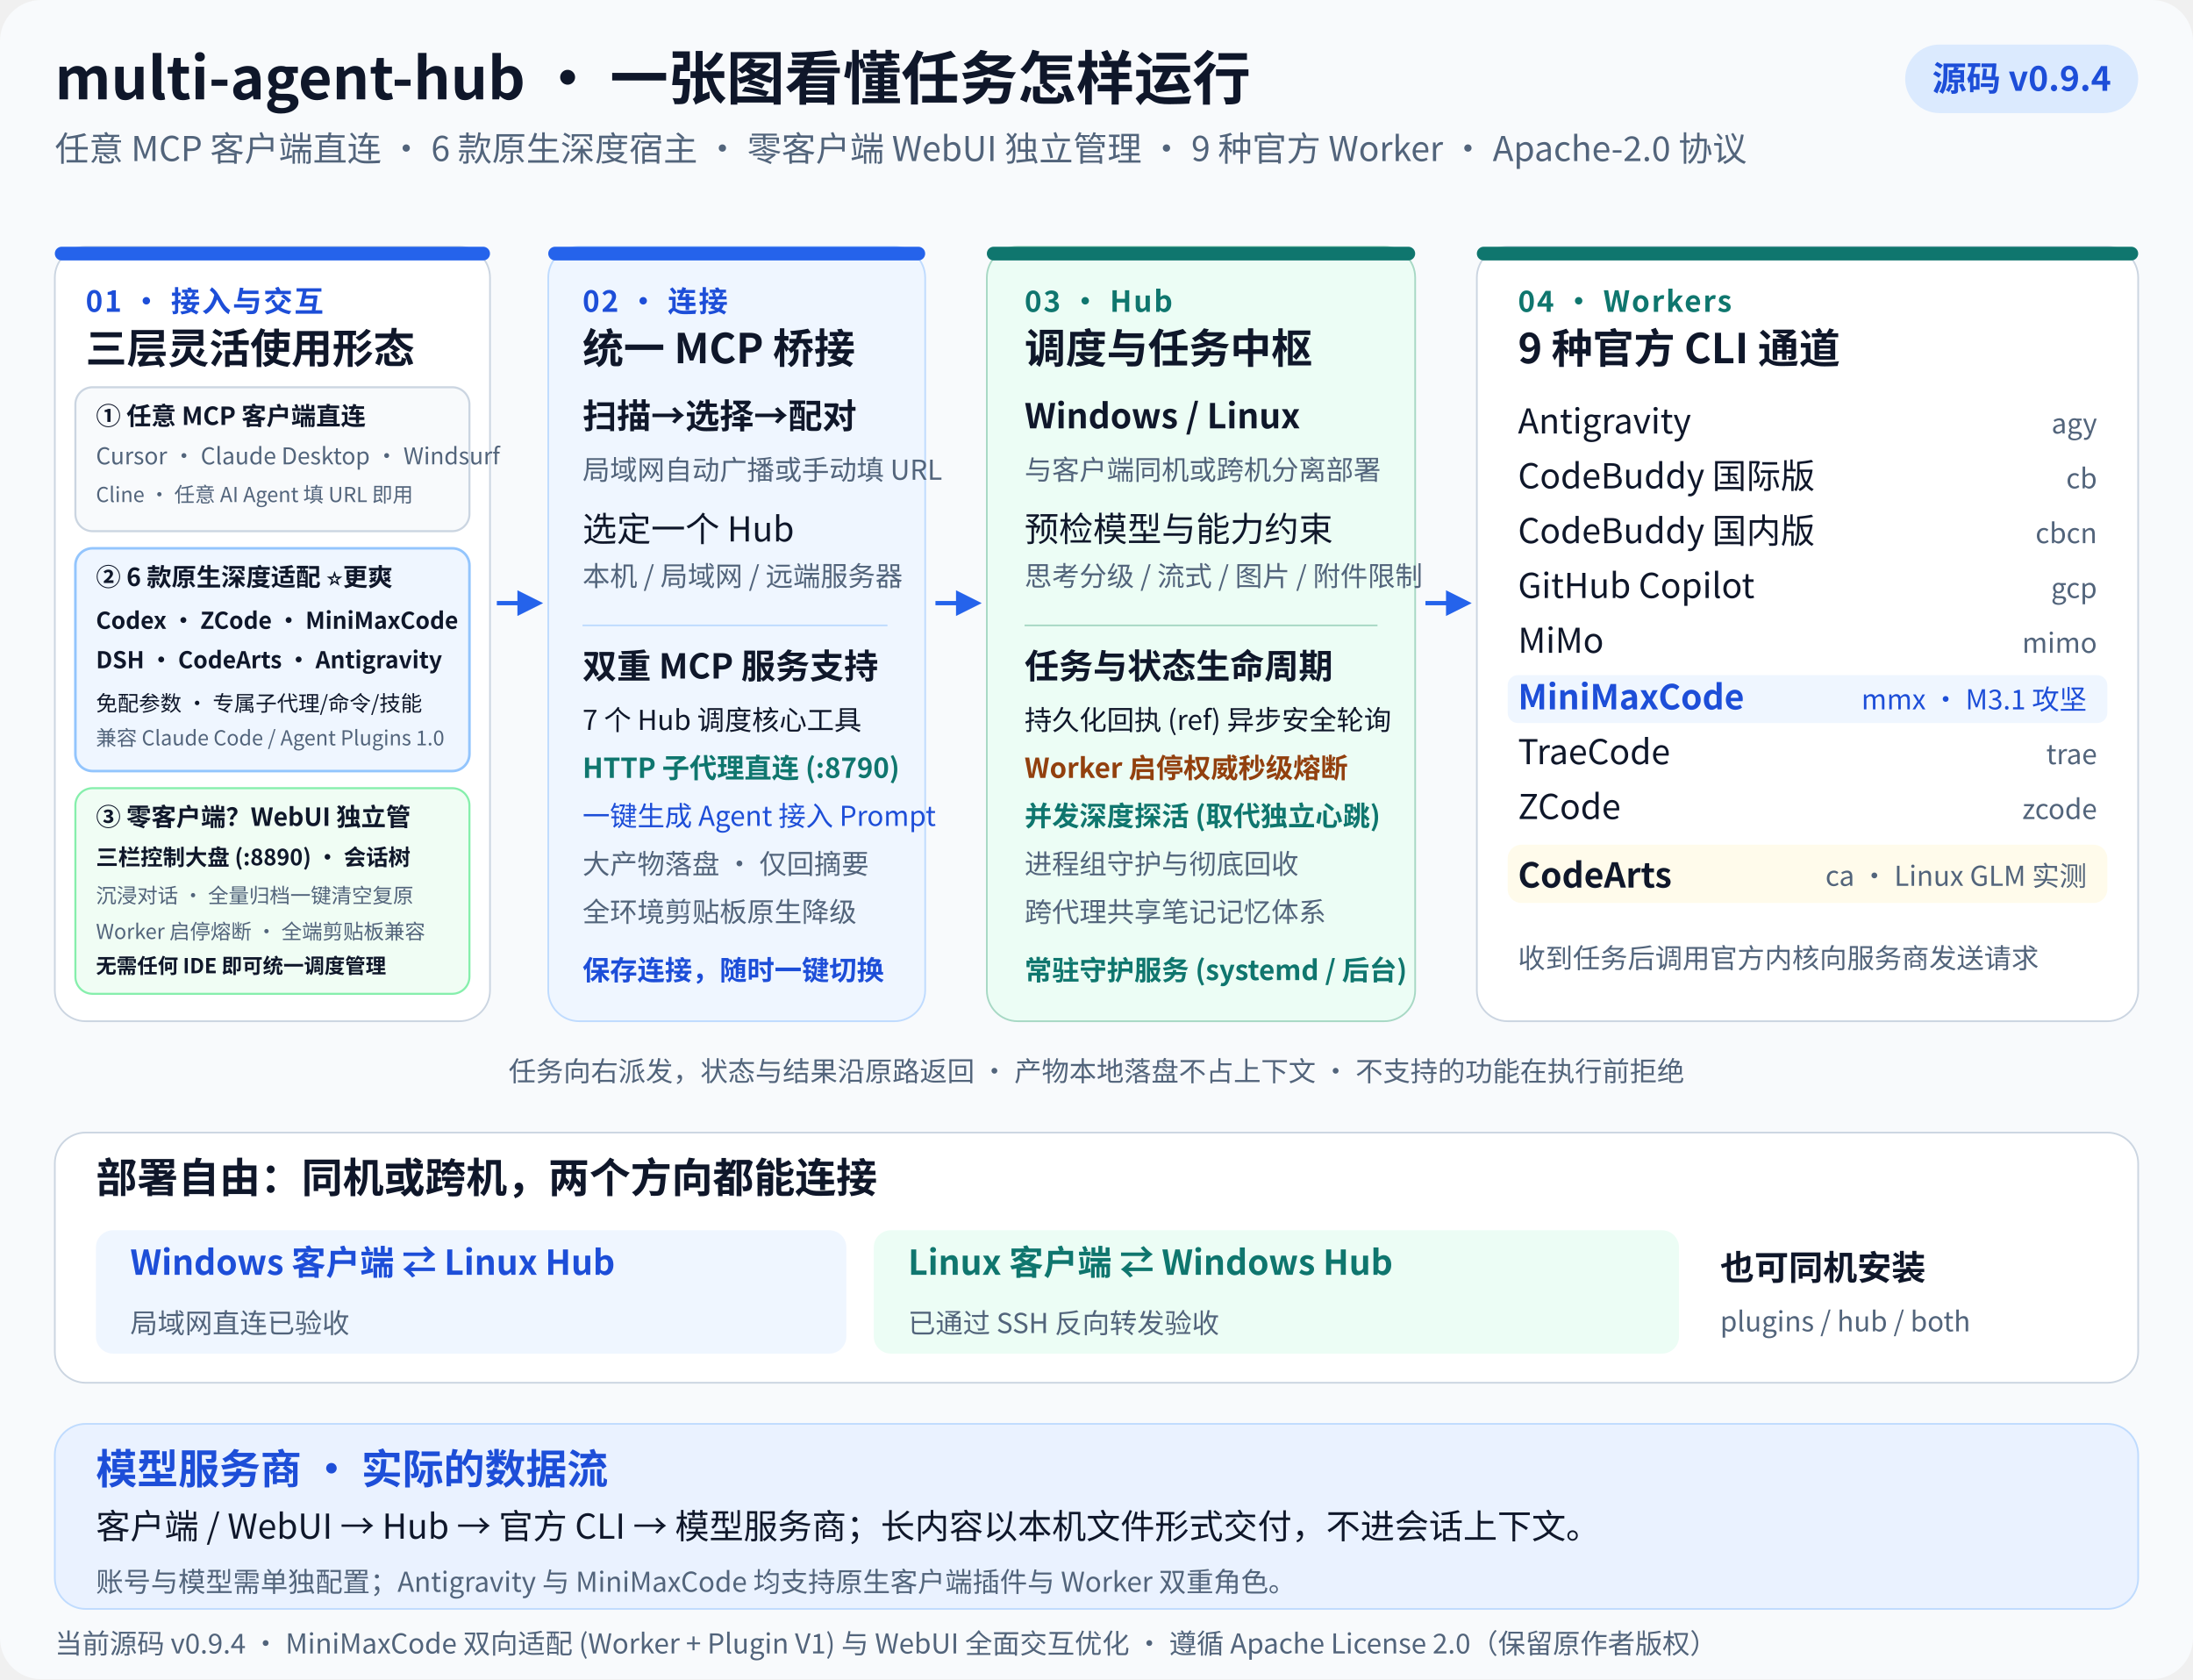
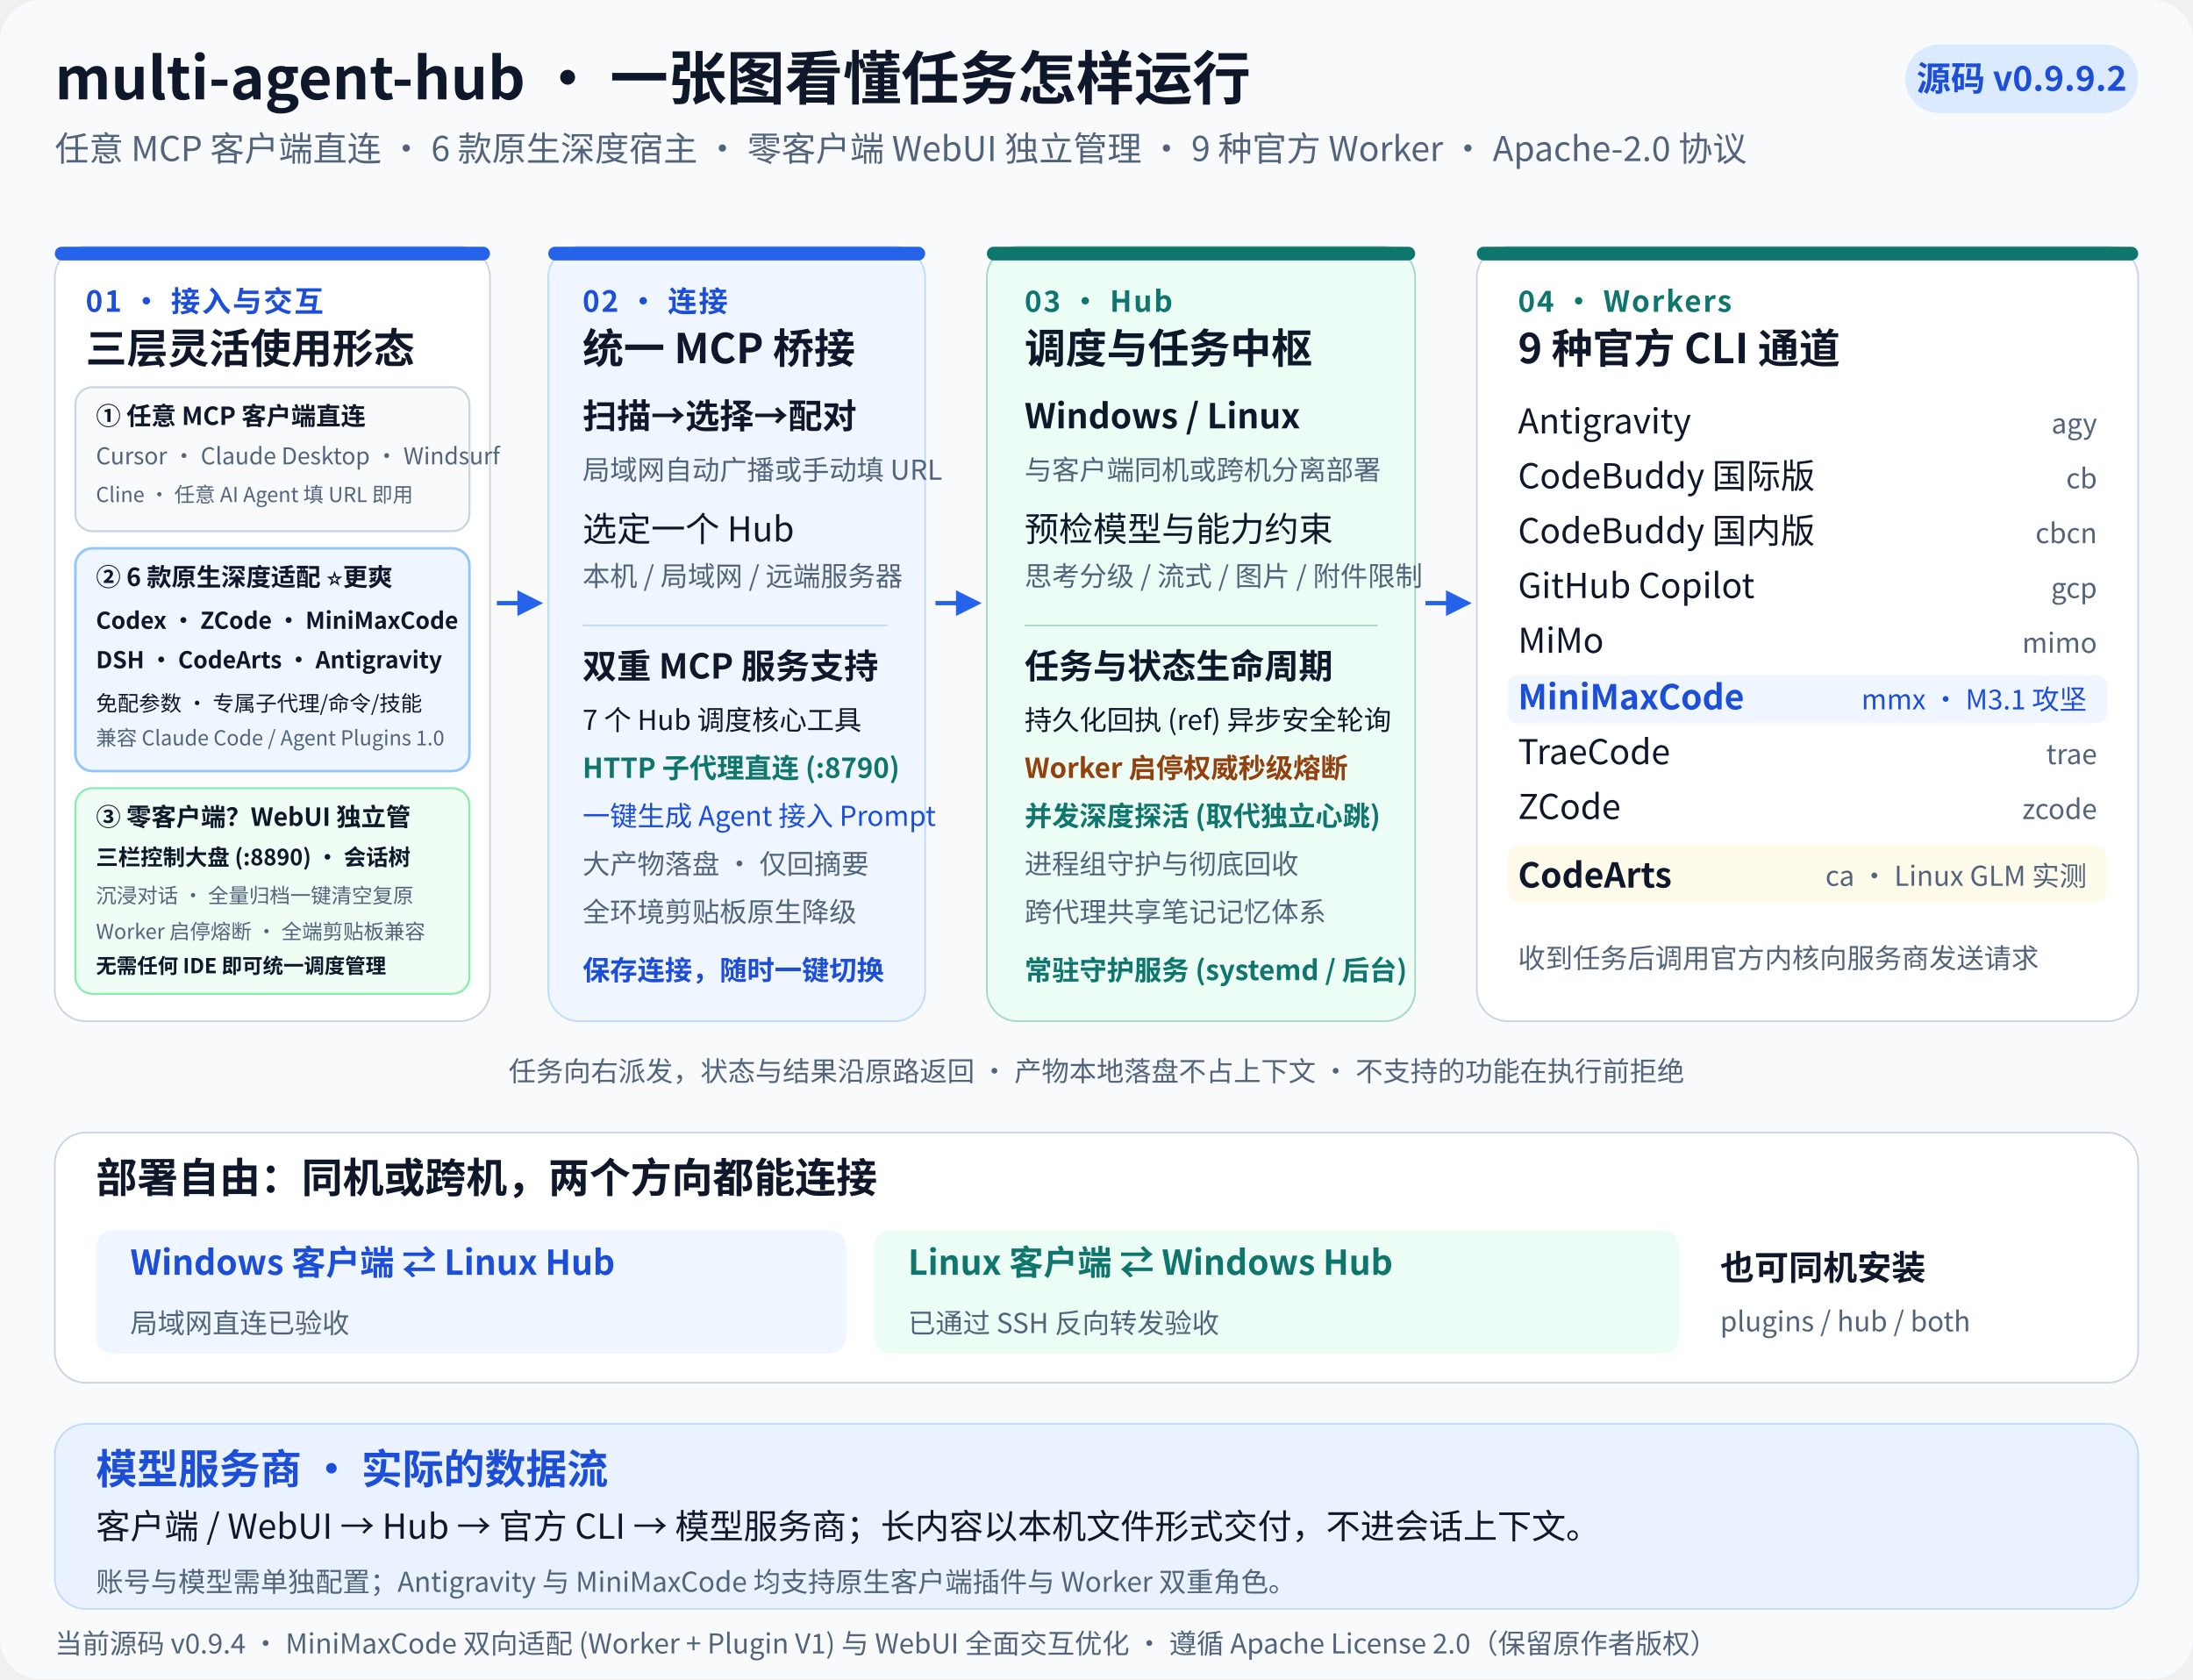
<svg xmlns="http://www.w3.org/2000/svg" width="1280" height="980" viewBox="0 0 1280 980" role="img" aria-labelledby="architecture-title architecture-desc">
  <defs>
    <style>
      text { font-family: 'Segoe UI', 'Microsoft YaHei', 'Noto Sans CJK SC', sans-serif; fill: #0f172a; }
      .title { font-size: 34px; font-weight: 700; }
      .heading { font-size: 24px; font-weight: 700; }
      .body { font-size: 20px; }
      .small { font-size: 16px; }
      .tiny { font-size: 13.5px; }
      .micro { font-size: 12px; }
      .muted { fill: #52647b; }
      .blue { fill: #1d4ed8; }
      .green { fill: #0f766e; }
      .amber { fill: #92400e; }
      .label { font-size: 17px; font-weight: 700; letter-spacing: 1px; }
    </style>
    <marker id="arrow" viewBox="0 0 10 10" refX="8" refY="5" markerWidth="6" markerHeight="6" orient="auto-start-reverse">
      <path d="M0 0 10 5 0 10Z" fill="#2563eb" />
    </marker>
  </defs>
  <rect width="1280" height="980" rx="24" fill="#f8fafc" />
  <text x="32" y="58" class="title">multi-agent-hub · 一张图看懂任务怎样运行</text>
  <rect x="1112" y="26" width="136" height="40" rx="20" fill="#dbeafe" />
-   <text x="1180" y="53" text-anchor="middle" class="body blue" font-weight="700">源码 v0.9.4</text>
+   <text x="1180" y="53" text-anchor="middle" class="body blue" font-weight="700">源码 v0.9.9.2</text>
  <text x="32" y="94" class="body muted">任意 MCP 客户端直连 · 6 款原生深度宿主 · 零客户端 WebUI 独立管理 · 9 种官方 Worker · Apache-2.0 协议</text>
  <g id="clients">
    <rect x="32" y="144" width="254" height="452" rx="18" fill="#ffffff" stroke="#cbd5e1" />
    <rect x="32" y="144" width="254" height="8" rx="4" fill="#2563eb" />
    <text x="50" y="182" class="label blue">01 · 接入与交互</text>
    <text x="50" y="212" class="heading">三层灵活使用形态</text>
    <rect x="44" y="226" width="230" height="84" rx="10" fill="#f8fafc" stroke="#cbd5e1" stroke-width="1.2" />
    <text x="56" y="248" font-size="14.5px" font-weight="700" fill="#334155">① 任意 MCP 客户端直连</text>
    <text x="56" y="271" class="tiny muted">Cursor · Claude Desktop · Windsurf</text>
    <text x="56" y="293" class="micro muted">Cline · 任意 AI Agent 填 URL 即用</text>
    <rect x="44" y="320" width="230" height="130" rx="10" fill="#eff6ff" stroke="#93c5fd" stroke-width="1.5" />
    <text x="56" y="342" font-size="14.5px" font-weight="700" fill="#1d4ed8">② 6 款原生深度适配 ⭐更爽</text>
    <text x="56" y="367" font-size="13.5px" font-weight="600" fill="#1e293b">Codex · ZCode · MiniMaxCode</text>
    <text x="56" y="390" font-size="13.5px" font-weight="600" fill="#1e293b">DSH · CodeArts · Antigravity</text>
    <text x="56" y="415" font-size="12.5px" fill="#2563eb" font-weight="500">免配参数 · 专属子代理/命令/技能</text>
    <text x="56" y="435" class="micro muted">兼容 Claude Code / Agent Plugins 1.0</text>
    <rect x="44" y="460" width="230" height="120" rx="10" fill="#f0fdf4" stroke="#86efac" stroke-width="1.2" />
    <text x="56" y="482" font-size="14.5px" font-weight="700" fill="#15803d">③ 零客户端？WebUI 独立管</text>
    <text x="56" y="505" font-size="13px" font-weight="600" fill="#166534">三栏控制大盘 (:8890) · 会话树</text>
    <text x="56" y="527" class="micro muted">沉浸对话 · 全量归档一键清空复原</text>
    <text x="56" y="548" class="micro muted">Worker 启停熔断 · 全端剪贴板兼容</text>
    <text x="56" y="568" font-size="12px" fill="#16a34a" font-weight="600">无需任何 IDE 即可统一调度管理</text>
  </g>
  <g id="connection">
    <rect x="320" y="144" width="220" height="452" rx="18" fill="#eff6ff" stroke="#bfdbfe" />
    <rect x="320" y="144" width="220" height="8" rx="4" fill="#2563eb" />
    <text x="340" y="182" class="label blue">02 · 连接</text>
    <text x="340" y="212" class="heading">统一 MCP 桥接</text>
    <text x="340" y="250" class="body" font-weight="700">扫描→选择→配对</text>
    <text x="340" y="280" class="small muted">局域网自动广播或手动填 URL</text>
    <text x="340" y="316" class="body">选定一个 Hub</text>
    <text x="340" y="342" class="small muted">本机 / 局域网 / 远端服务器</text>
    <line x1="340" y1="365" x2="518" y2="365" stroke="#bfdbfe" />
    <text x="340" y="396" class="body" font-weight="700">双重 MCP 服务支持</text>
    <text x="340" y="426" class="small">7 个 Hub 调度核心工具</text>
    <text x="340" y="454" class="small green" font-weight="600">HTTP 子代理直连 (:8790)</text>
    <text x="340" y="482" class="small blue">一键生成 Agent 接入 Prompt</text>
    <text x="340" y="510" class="small muted">大产物落盘 · 仅回摘要</text>
    <text x="340" y="538" class="small muted">全环境剪贴板原生降级</text>
    <text x="340" y="572" class="small blue" font-weight="700">保存连接，随时一键切换</text>
  </g>
  <g id="hub">
    <rect x="576" y="144" width="250" height="452" rx="18" fill="#ecfdf5" stroke="#a7d8c4" />
    <rect x="576" y="144" width="250" height="8" rx="4" fill="#0f766e" />
    <text x="598" y="182" class="label green">03 · Hub</text>
    <text x="598" y="212" class="heading">调度与任务中枢</text>
    <text x="598" y="250" class="body" font-weight="700">Windows / Linux</text>
    <text x="598" y="280" class="small muted">与客户端同机或跨机分离部署</text>
    <text x="598" y="316" class="body">预检模型与能力约束</text>
    <text x="598" y="342" class="small muted">思考分级 / 流式 / 图片 / 附件限制</text>
    <line x1="598" y1="365" x2="804" y2="365" stroke="#a7d8c4" />
    <text x="598" y="396" class="body" font-weight="700">任务与状态生命周期</text>
    <text x="598" y="426" class="small">持久化回执 (ref) 异步安全轮询</text>
    <text x="598" y="454" class="small amber" font-weight="600">Worker 启停权威秒级熔断</text>
    <text x="598" y="482" class="small green" font-weight="600">并发深度探活 (取代独立心跳)</text>
    <text x="598" y="510" class="small muted">进程组守护与彻底回收</text>
    <text x="598" y="538" class="small muted">跨代理共享笔记记忆体系</text>
    <text x="598" y="572" class="small green" font-weight="700">常驻守护服务 (systemd / 后台)</text>
  </g>
  <g id="workers">
    <rect x="862" y="144" width="386" height="452" rx="18" fill="#ffffff" stroke="#cbd5e1" />
    <rect x="862" y="144" width="386" height="8" rx="4" fill="#0f766e" />
    <text x="886" y="182" class="label green">04 · Workers</text>
    <text x="886" y="212" class="heading">9 种官方 CLI 通道</text>
    <text x="886" y="253" class="body">Antigravity</text>
    <text x="1224" y="253" text-anchor="end" class="small muted">agy</text>
    <text x="886" y="285" class="body">CodeBuddy 国际版</text>
    <text x="1224" y="285" text-anchor="end" class="small muted">cb</text>
    <text x="886" y="317" class="body">CodeBuddy 国内版</text>
    <text x="1224" y="317" text-anchor="end" class="small muted">cbcn</text>
    <text x="886" y="349" class="body">GitHub Copilot</text>
    <text x="1224" y="349" text-anchor="end" class="small muted">gcp</text>
    <text x="886" y="381" class="body">MiMo</text>
    <text x="1224" y="381" text-anchor="end" class="small muted">mimo</text>
    <rect x="880" y="394" width="350" height="28" rx="6" fill="#eff6ff" />
    <text x="886" y="414" class="body blue" font-weight="700">MiniMaxCode</text>
    <text x="1218" y="414" text-anchor="end" class="small blue">mmx · M3.1 攻坚</text>
    <text x="886" y="446" class="body">TraeCode</text>
    <text x="1224" y="446" text-anchor="end" class="small muted">trae</text>
    <text x="886" y="478" class="body">ZCode</text>
    <text x="1224" y="478" text-anchor="end" class="small muted">zcode</text>
    <rect x="880" y="493" width="350" height="34" rx="8" fill="#fffbeb" />
    <text x="886" y="518" class="body" font-weight="700">CodeArts</text>
    <text x="1218" y="517" text-anchor="end" class="small muted">ca · Linux GLM 实测</text>
    <text x="886" y="565" class="small muted">收到任务后调用官方内核向服务商发送请求</text>
  </g>
  <path d="M290 352H314" stroke="#2563eb" stroke-width="2.5" marker-end="url(#arrow)" />
  <path d="M546 352H570" stroke="#2563eb" stroke-width="2.5" marker-end="url(#arrow)" />
  <path d="M832 352H856" stroke="#2563eb" stroke-width="2.5" marker-end="url(#arrow)" />
  <text x="640" y="631" text-anchor="middle" class="small muted">任务向右派发，状态与结果沿原路返回 · 产物本地落盘不占上下文 · 不支持的功能在执行前拒绝</text>
  <rect x="32" y="661" width="1216" height="146" rx="18" fill="#ffffff" stroke="#cbd5e1" />
  <text x="56" y="696" class="heading">部署自由：同机或跨机，两个方向都能连接</text>
  <rect x="56" y="718" width="438" height="72" rx="10" fill="#eff6ff" />
  <text x="76" y="744" class="body blue" font-weight="700">Windows 客户端 ⇄ Linux Hub</text>
  <text x="76" y="778" class="small muted">局域网直连已验收</text>
  <rect x="510" y="718" width="470" height="72" rx="10" fill="#ecfdf5" />
  <text x="530" y="744" class="body green" font-weight="700">Linux 客户端 ⇄ Windows Hub</text>
  <text x="530" y="778" class="small muted">已通过 SSH 反向转发验收</text>
  <text x="1004" y="747" class="body" font-weight="700">也可同机安装</text>
  <text x="1004" y="777" class="small muted">plugins / hub / both</text>
  <rect x="32" y="831" width="1216" height="108" rx="18" fill="#eaf2ff" stroke="#bfdbfe" />
  <text x="56" y="866" class="heading blue">模型服务商 · 实际的数据流</text>
  <text x="56" y="898" class="body">客户端 / WebUI → Hub → 官方 CLI → 模型服务商；长内容以本机文件形式交付，不进会话上下文。</text>
  <text x="56" y="929" class="small muted">账号与模型需单独配置；Antigravity 与 MiniMaxCode 均支持原生客户端插件与 Worker 双重角色。</text>
  <text x="32" y="965" class="small muted">当前源码 v0.9.4 · MiniMaxCode 双向适配 (Worker + Plugin V1) 与 WebUI 全面交互优化 · 遵循 Apache License 2.0（保留原作者版权）</text>
</svg>
